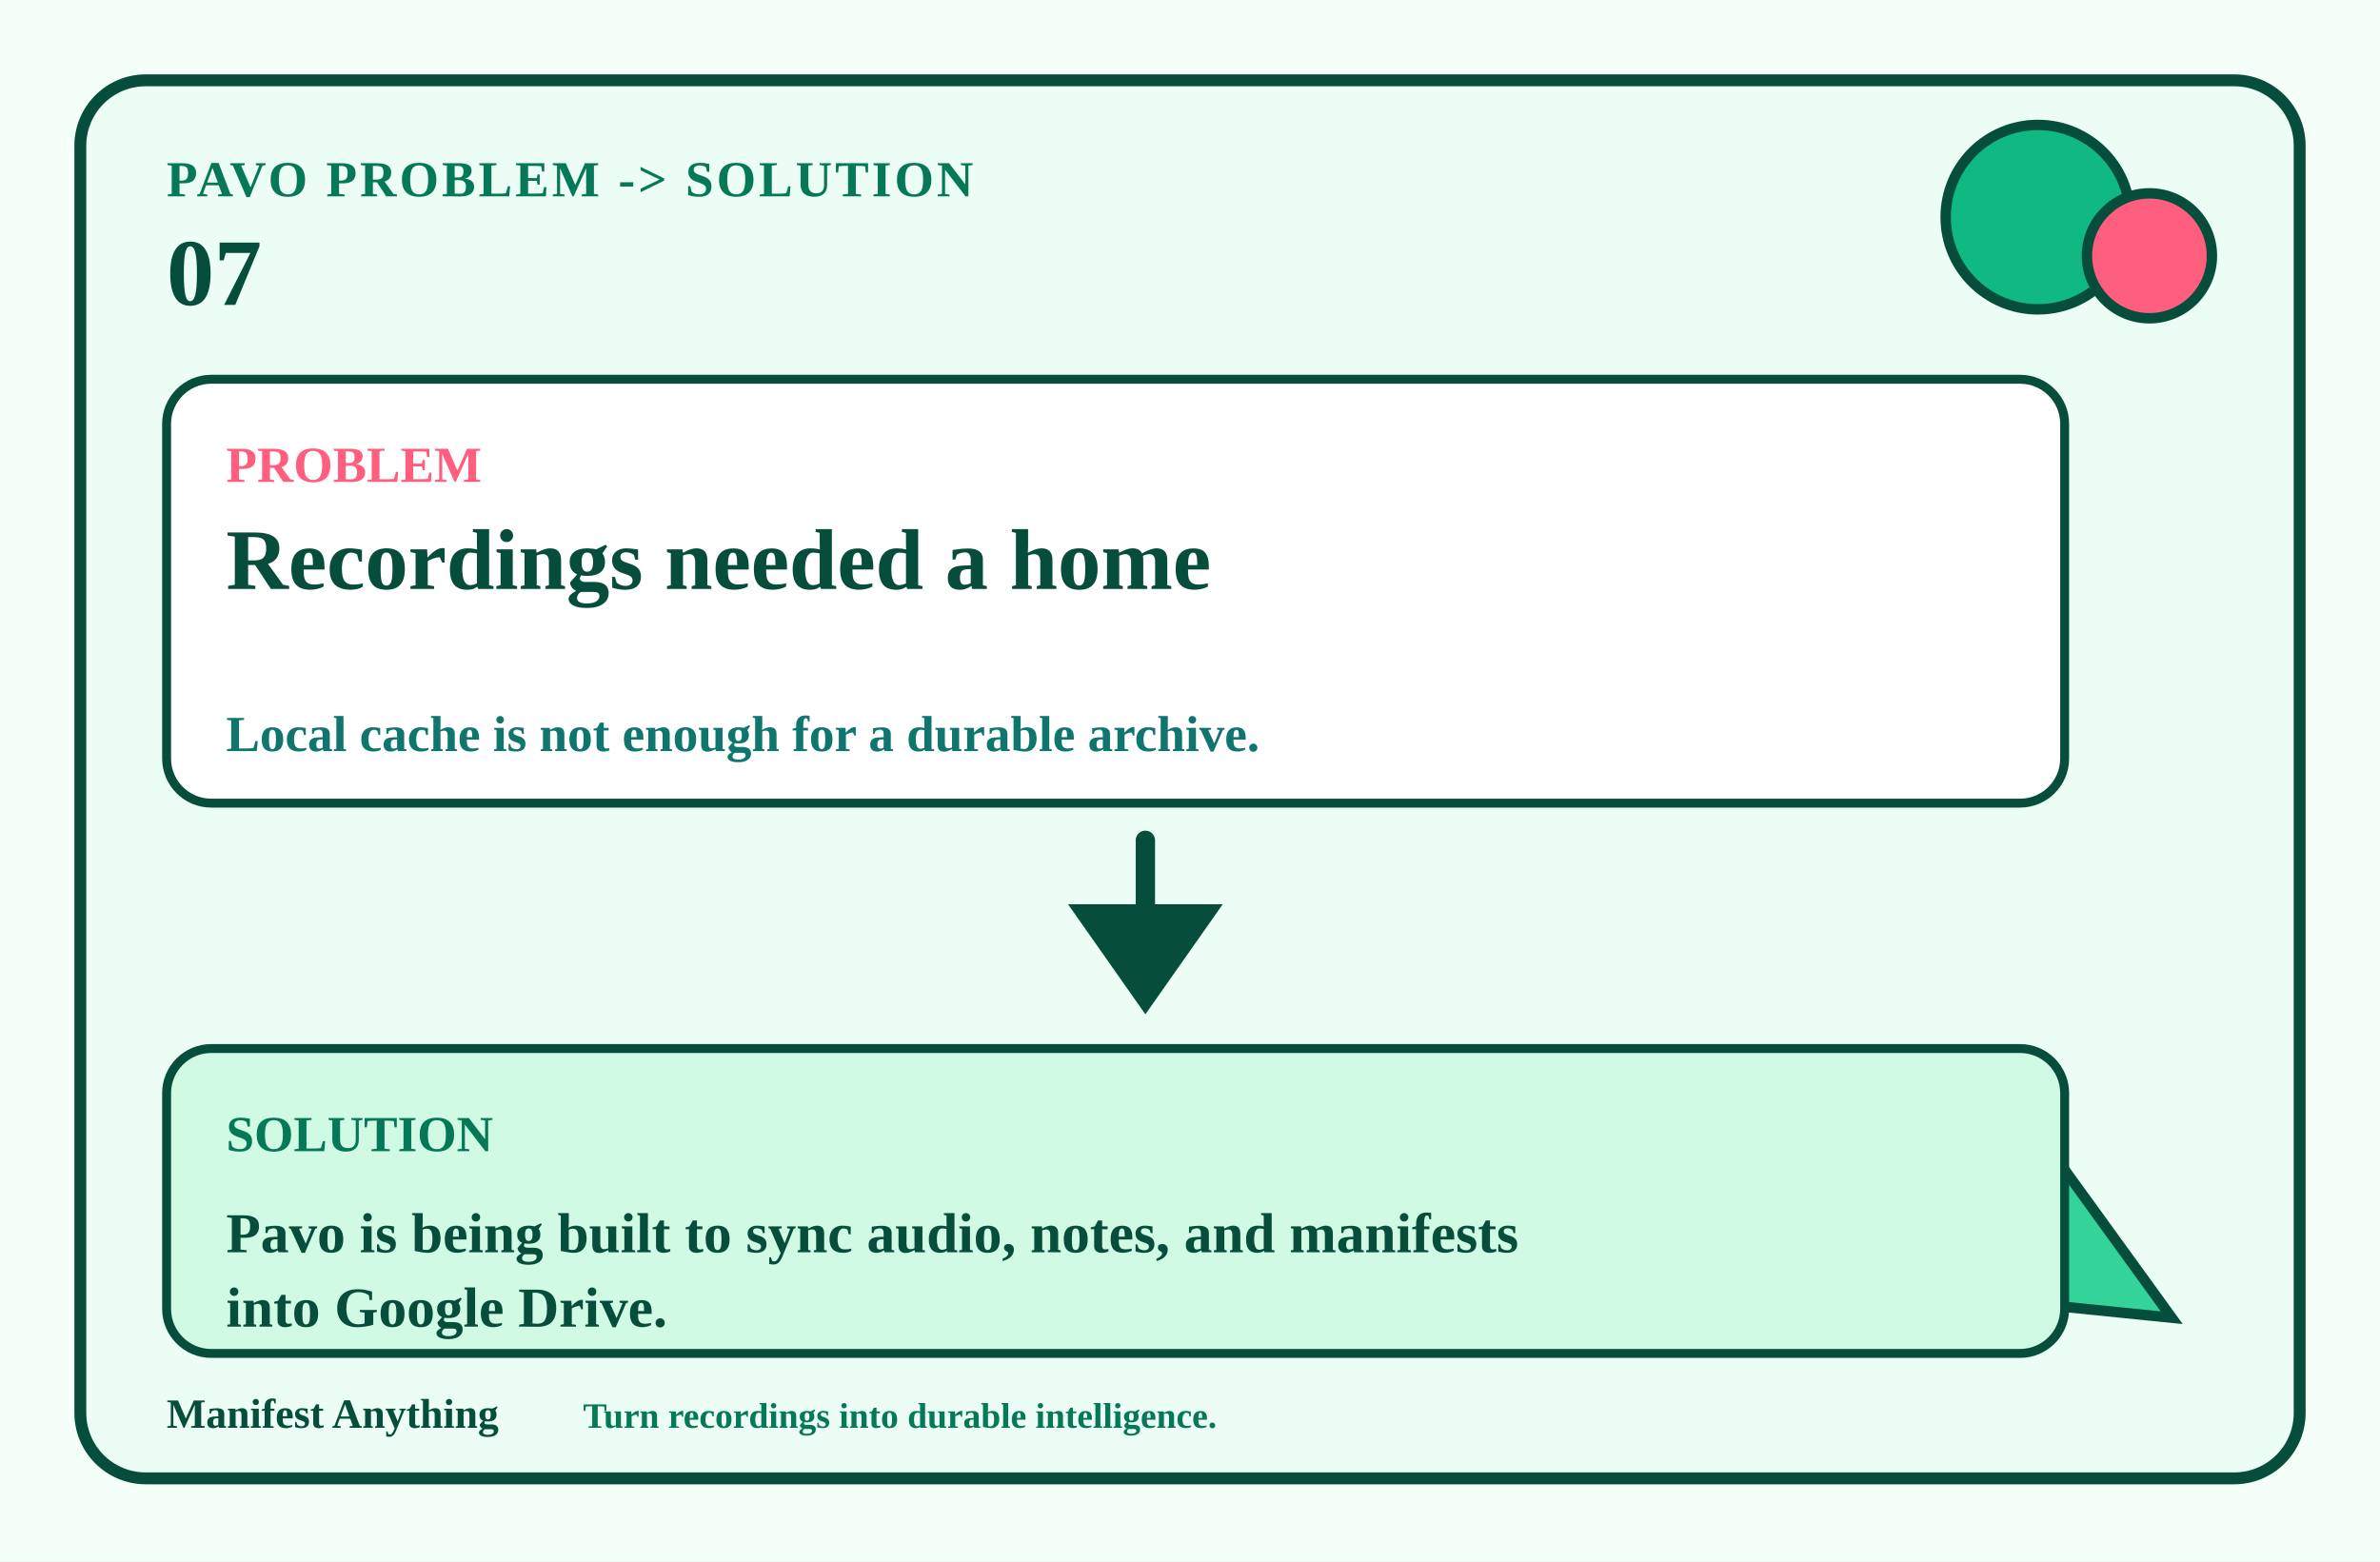
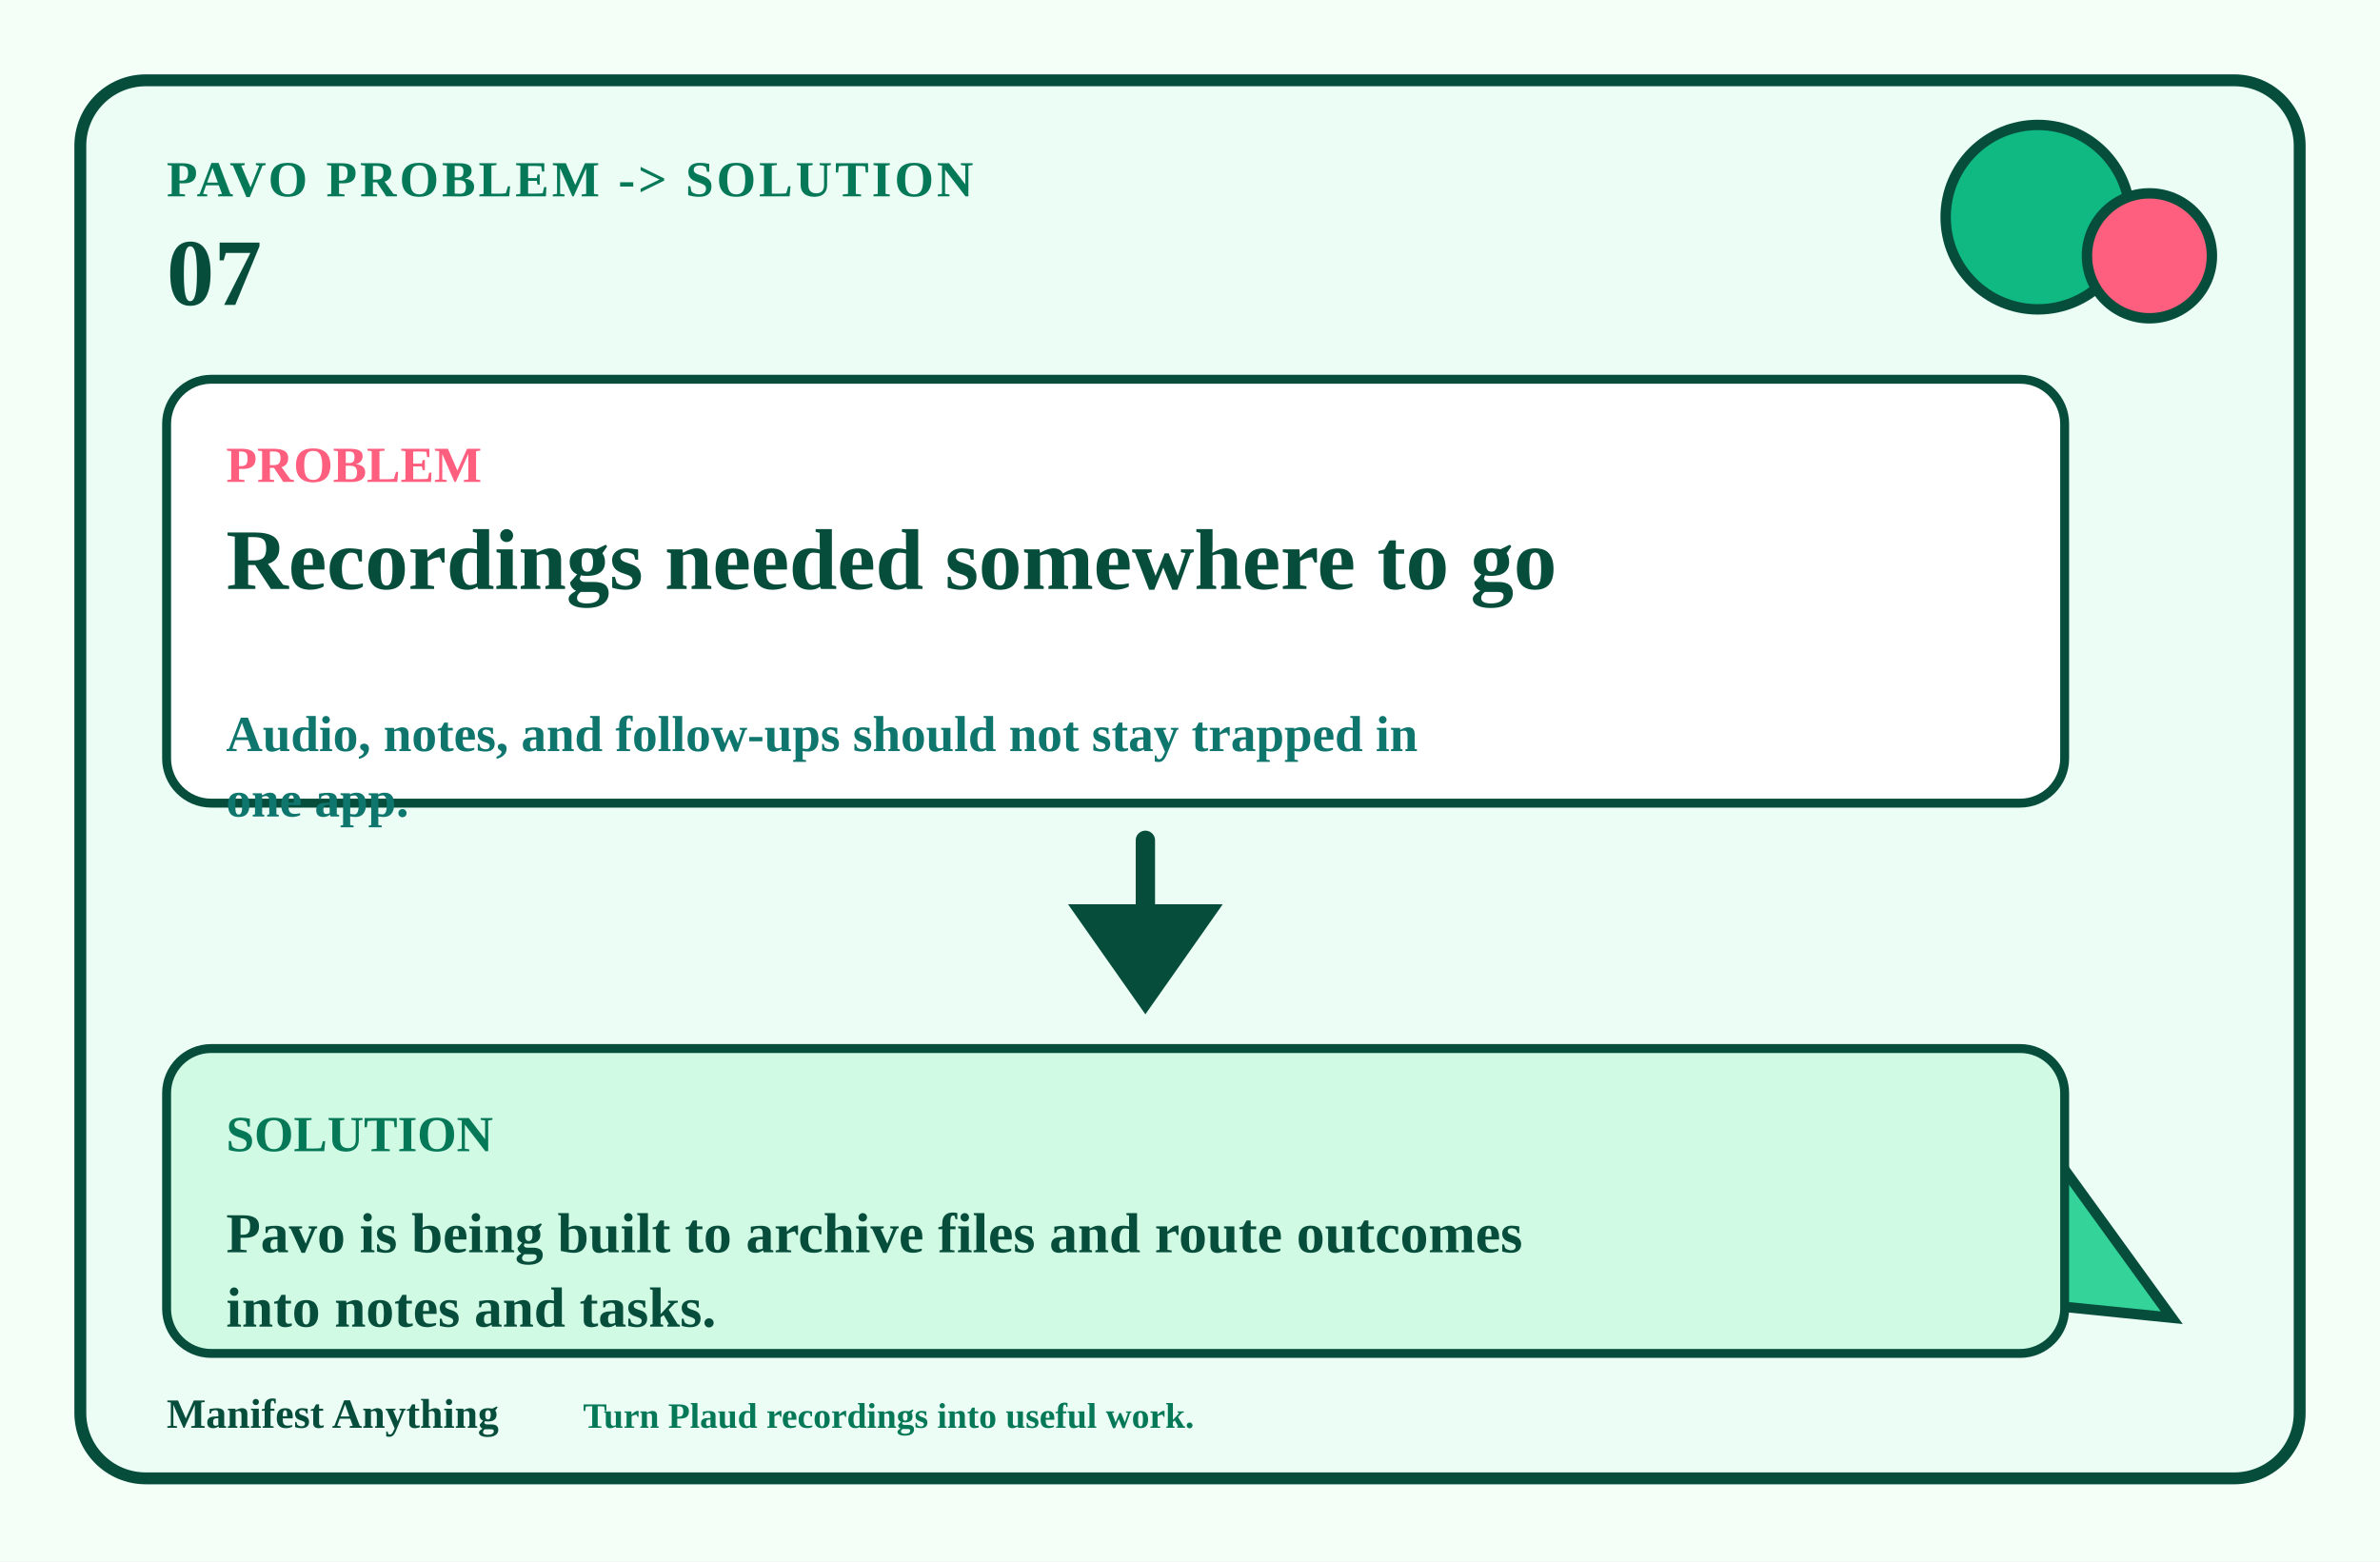
<svg xmlns="http://www.w3.org/2000/svg" width="1600" height="1050" viewBox="0 0 1600 1050" role="img" aria-labelledby="title desc">
  <rect width="1600" height="1050" fill="#f4fff8" />
  <rect x="54" y="54" width="1492" height="940" rx="44" fill="#ecfdf5" stroke="#064e3b" stroke-width="8" />
  <circle cx="1370" cy="146" r="62" fill="#10b981" stroke="#064e3b" stroke-width="7" />
  <circle cx="1445" cy="172" r="42" fill="#ff5f7e" stroke="#064e3b" stroke-width="7" />
  <polygon points="1302,870 1376,770 1460,886" fill="#34d399" stroke="#064e3b" stroke-width="7" />
  <text x="112" y="132" font-size="34" font-weight="800" fill="#047857" letter-spacing="2">PAVO PROBLEM -&gt; SOLUTION</text>
  <text x="112" y="205" font-size="64" font-weight="900" fill="#064e3b">07</text>
  <rect x="112" y="255" width="1276" height="285" rx="30" fill="#ffffff" stroke="#064e3b" stroke-width="6" />
  <text x="152" y="324" font-size="34" font-weight="900" fill="#ff5f7e">PROBLEM</text>
-   <text x="152" y="396" font-size="58" font-weight="900" fill="#064e3b">Recordings needed a home</text>
-   <text x="152" y="505" font-size="34" font-weight="650" fill="#0f766e">Local cache is not enough for a durable archive.</text>
+   <text x="152" y="396" font-size="58" font-weight="900" fill="#064e3b">Recordings needed somewhere to go</text>
+   <text x="152" y="505" font-size="34" font-weight="650" fill="#0f766e">Audio, notes, and follow-ups should not stay trapped in</text>
+   <text x="152" y="549" font-size="34" font-weight="650" fill="#0f766e">one app.</text>
  <path d="M770 565 V620" stroke="#064e3b" stroke-width="13" stroke-linecap="round" />
  <path d="M718 608 L770 682 L822 608 Z" fill="#064e3b" />
  <rect x="112" y="705" width="1276" height="205" rx="30" fill="#d1fae5" stroke="#064e3b" stroke-width="6" />
  <text x="152" y="774" font-size="34" font-weight="900" fill="#047857">SOLUTION</text>
-   <text x="152" y="842" font-size="38" font-weight="800" fill="#064e3b">Pavo is being built to sync audio, notes, and manifests</text>
-   <text x="152" y="892" font-size="38" font-weight="800" fill="#064e3b">into Google Drive.</text>
+   <text x="152" y="842" font-size="38" font-weight="800" fill="#064e3b">Pavo is being built to archive files and route outcomes</text>
+   <text x="152" y="892" font-size="38" font-weight="800" fill="#064e3b">into notes and tasks.</text>
  <text x="112" y="960" font-size="28" font-weight="800" fill="#064e3b">Manifest Anything</text>
-   <text x="392" y="960" font-size="24" font-weight="650" fill="#047857">Turn recordings into durable intelligence.</text>
+   <text x="392" y="960" font-size="24" font-weight="650" fill="#047857">Turn Plaud recordings into useful work.</text>
</svg>
